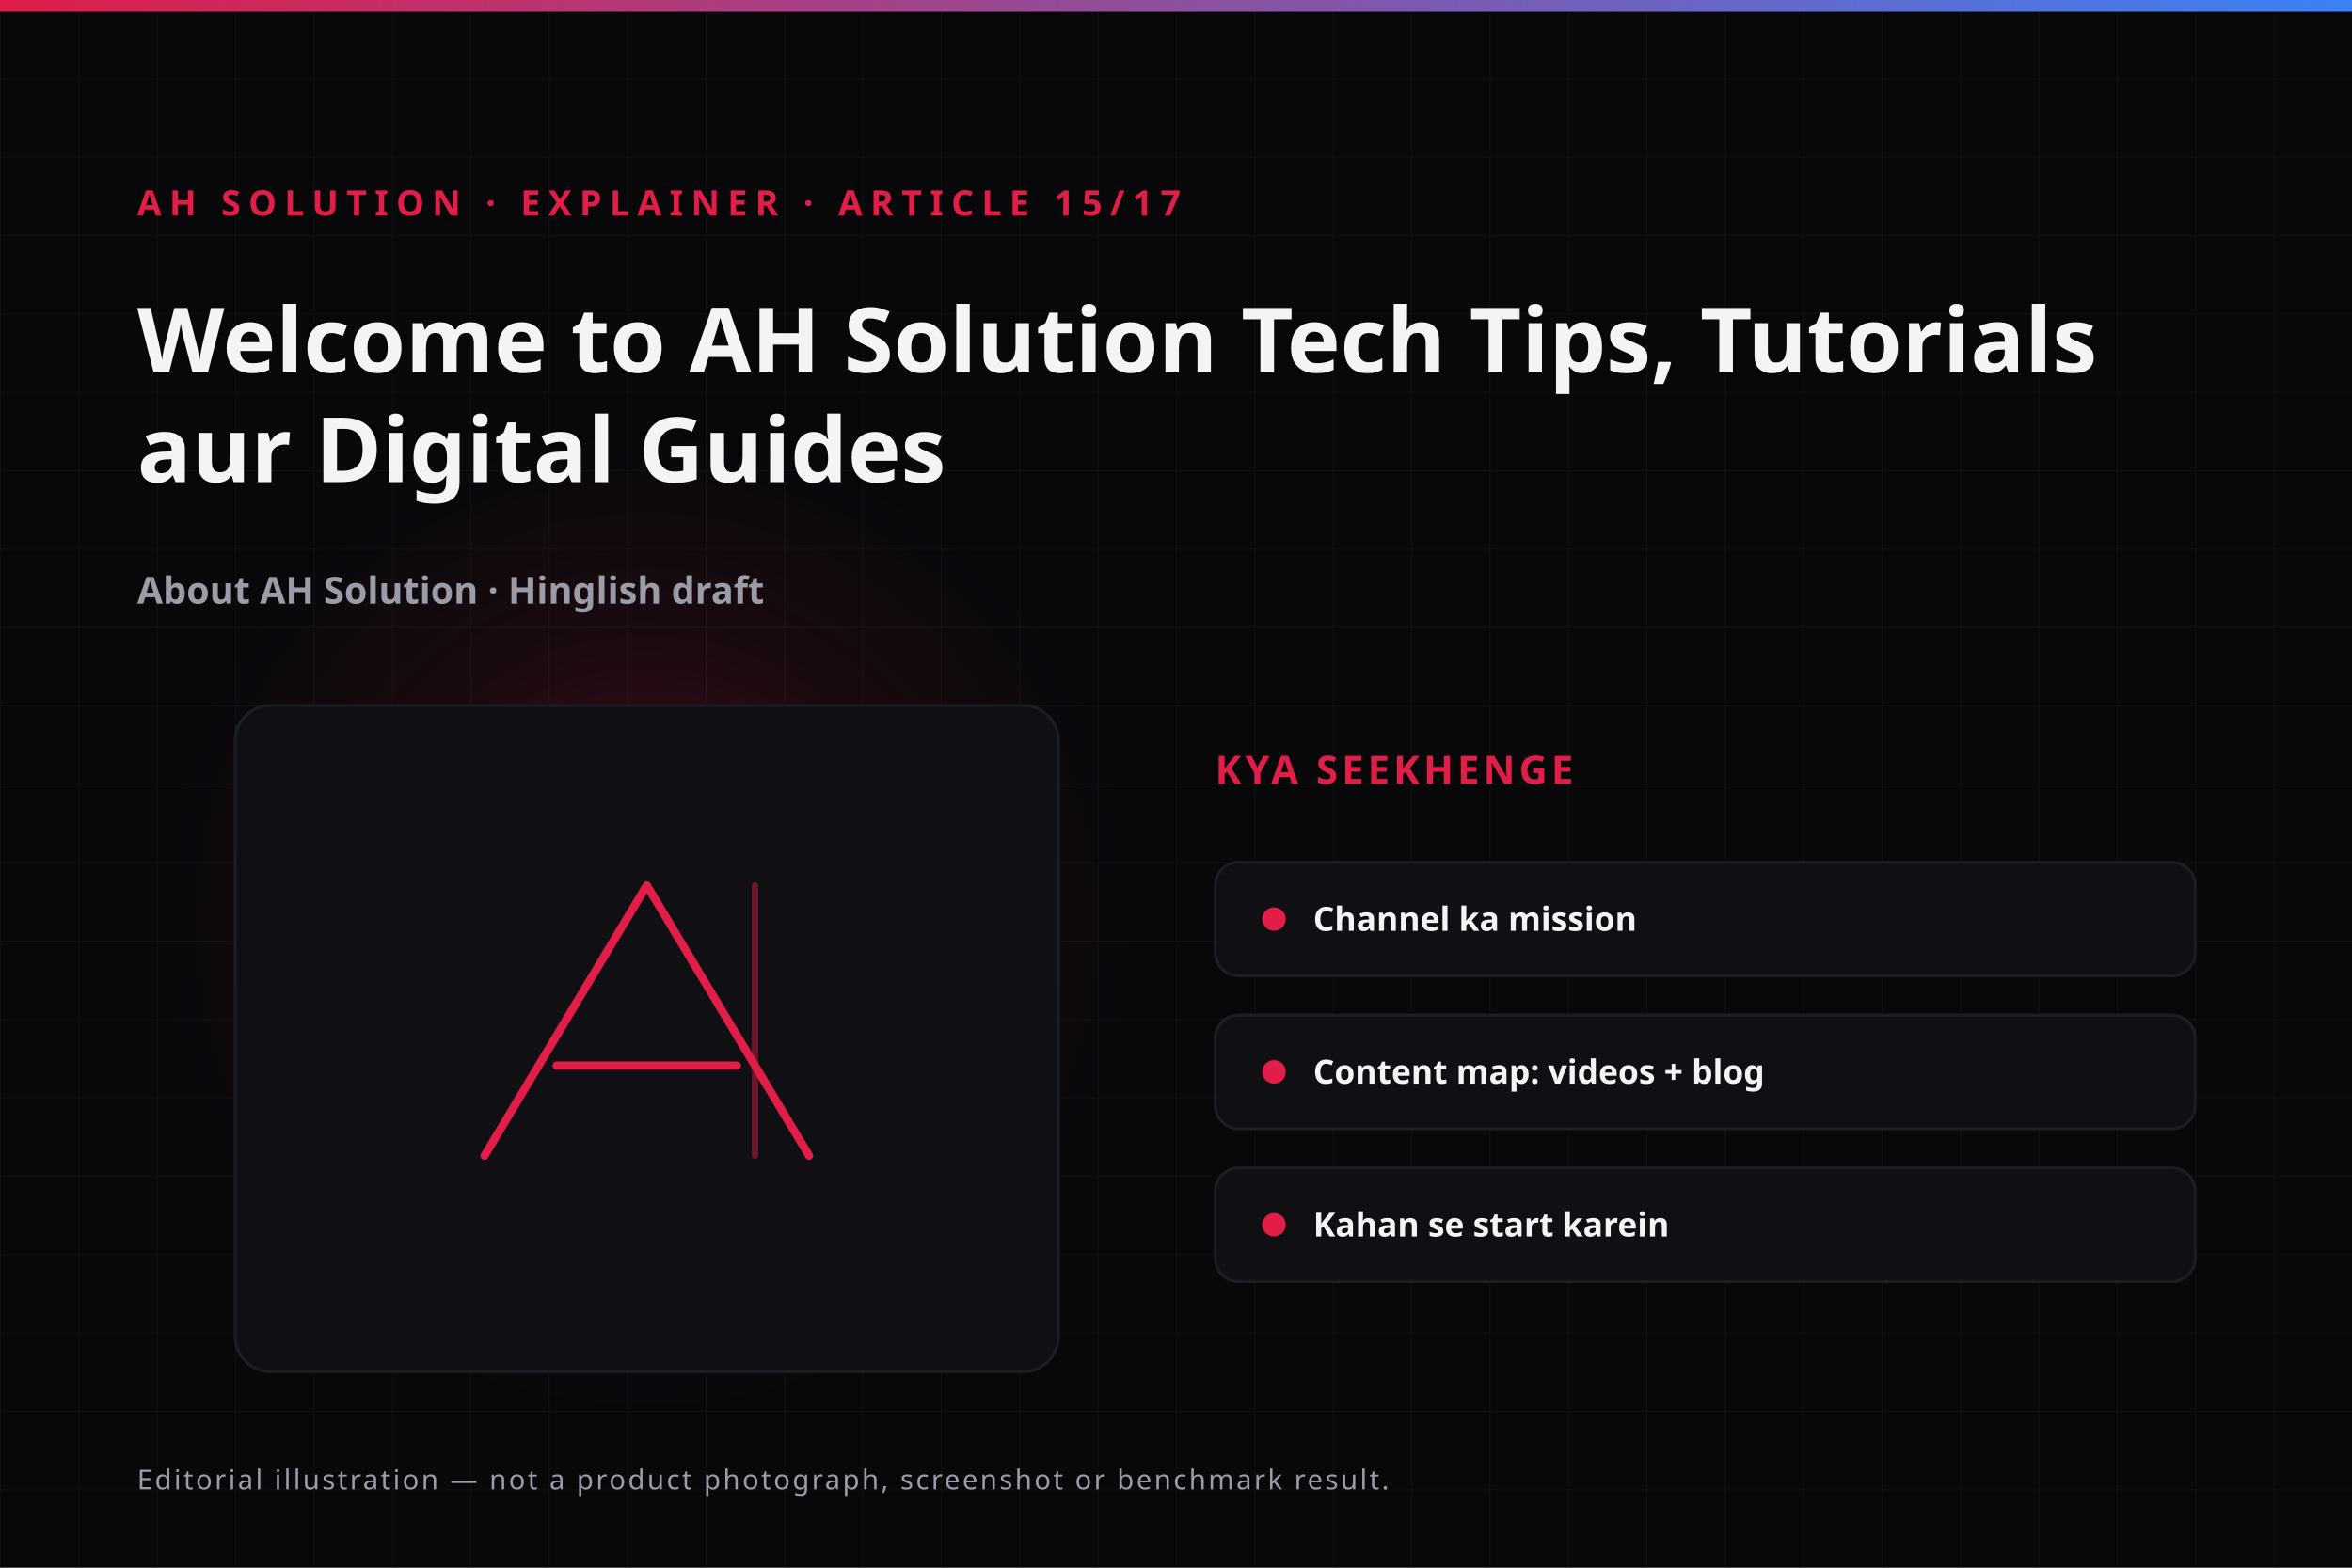
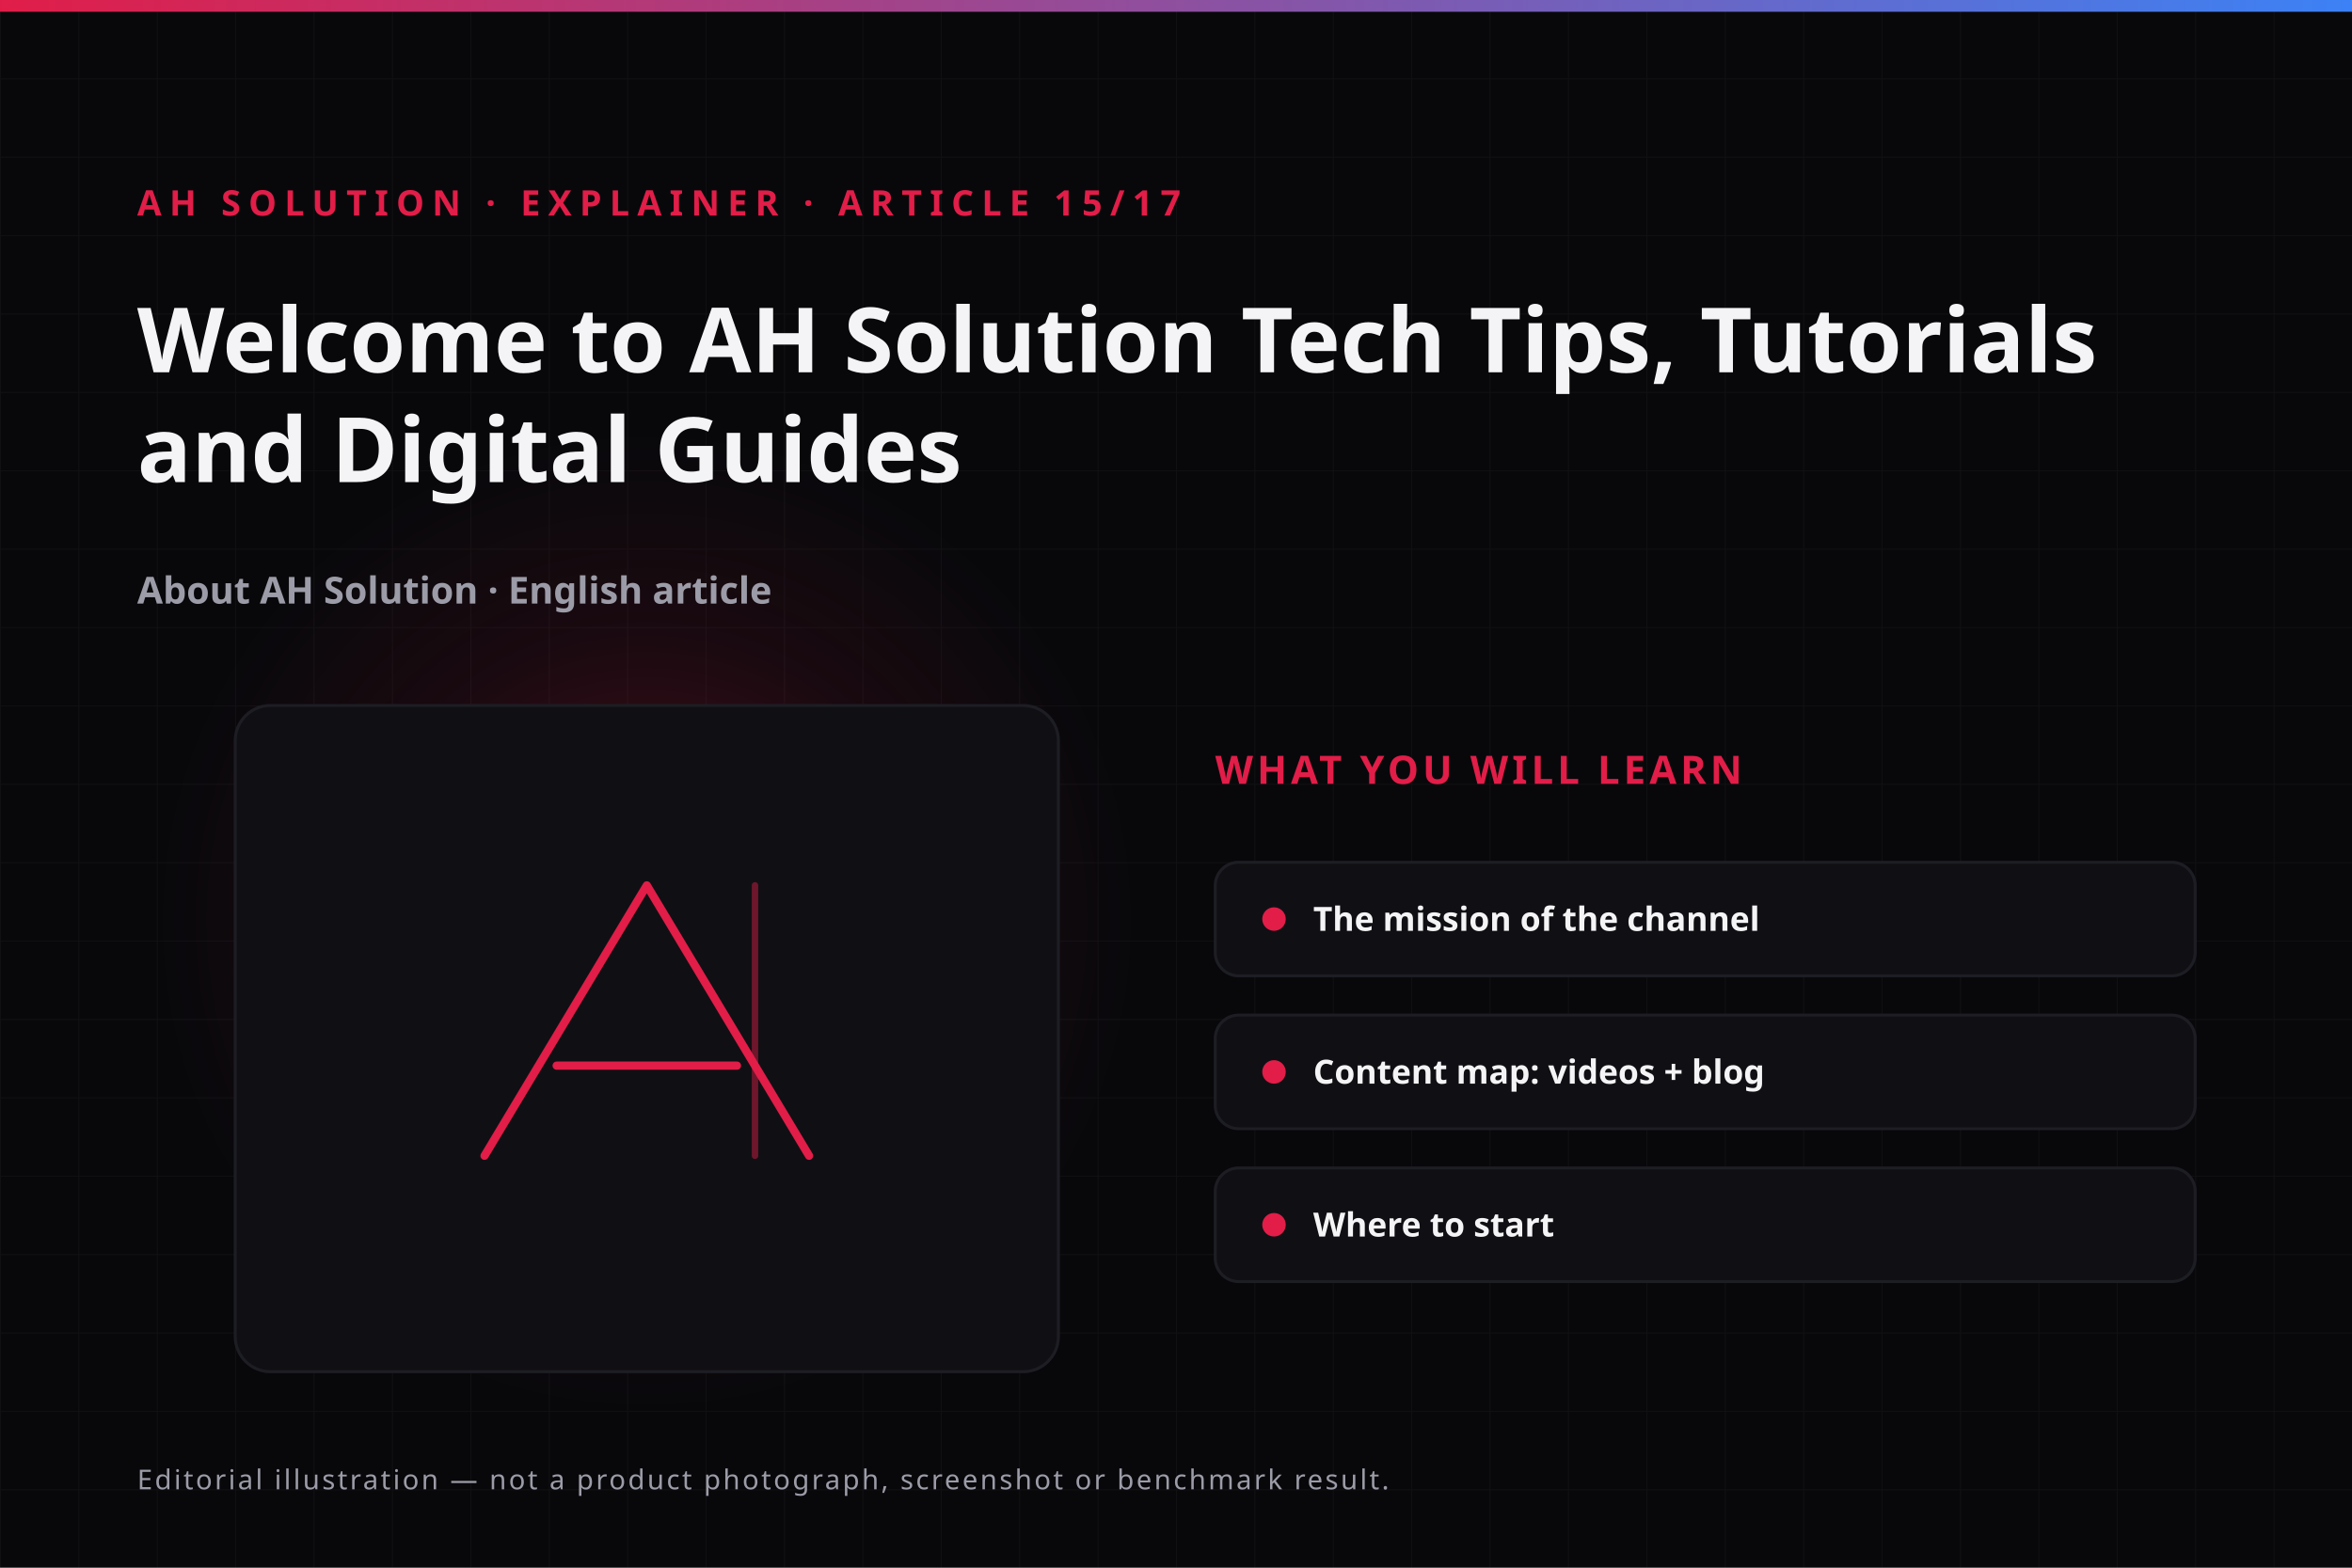
- <svg xmlns="http://www.w3.org/2000/svg" width="1200" height="800" viewBox="0 0 1200 800" role="img" aria-label="AH Solution explainer visual — Welcome to AH Solution: Tech Tips, Tutorials aur Digital Guides">
+ <svg xmlns="http://www.w3.org/2000/svg" width="1200" height="800" viewBox="0 0 1200 800" role="img" aria-label="AH Solution explainer visual — Welcome to AH Solution: Tech Tips, Tutorials and Digital Guides">
  <defs>
    <radialGradient id="glow" cx="50%" cy="50%" r="50%">
      <stop offset="0%" stop-color="#E11D48" stop-opacity="0.32" />
      <stop offset="60%" stop-color="#E11D48" stop-opacity="0.08" />
      <stop offset="100%" stop-color="#E11D48" stop-opacity="0" />
    </radialGradient>
    <linearGradient id="bar" x1="0" y1="0" x2="1" y2="0">
      <stop offset="0%" stop-color="#E11D48" />
      <stop offset="100%" stop-color="#3B82F6" />
    </linearGradient>
    <pattern id="grid" width="40" height="40" patternUnits="userSpaceOnUse">
      <path d="M40 0H0V40" fill="none" stroke="#FFFFFF" stroke-opacity="0.035" stroke-width="1" />
    </pattern>
  </defs>
  <rect width="1200" height="800" fill="#08080B" />
  <rect width="1200" height="800" fill="url(#grid)" />
  <circle cx="330" cy="470" r="250" fill="url(#glow)" />
  <rect x="0" y="0" width="1200" height="6" fill="url(#bar)" />
  <text x="70" y="110" font-family="Manrope, 'Segoe UI', system-ui, sans-serif" font-size="18" font-weight="700" letter-spacing="4" fill="#E11D48">AH SOLUTION · EXPLAINER · ARTICLE 15/17</text>
  <text x="70" y="190" font-family="Manrope, 'Segoe UI', system-ui, sans-serif" font-size="46" font-weight="800" fill="#F4F4F6">Welcome to AH Solution Tech Tips, Tutorials</text>
-   <text x="70" y="246" font-family="Manrope, 'Segoe UI', system-ui, sans-serif" font-size="46" font-weight="800" fill="#F4F4F6">aur Digital Guides</text>
-   <text x="70" y="308" font-family="Manrope, 'Segoe UI', system-ui, sans-serif" font-size="19" font-weight="600" fill="#9C9CA8">About AH Solution · Hinglish draft</text>
+   <text x="70" y="246" font-family="Manrope, 'Segoe UI', system-ui, sans-serif" font-size="46" font-weight="800" fill="#F4F4F6">and Digital Guides</text>
+   <text x="70" y="308" font-family="Manrope, 'Segoe UI', system-ui, sans-serif" font-size="19" font-weight="600" fill="#9C9CA8">About AH Solution · English article</text>
  <rect x="120" y="360" width="420" height="340" rx="18" fill="#101014" stroke="#1D1D24" stroke-width="1.5" />
  <path d="M247.2 589.8 L330 451.8 L412.8 589.8" fill="none" stroke="#E11D48" stroke-width="4.182" stroke-linecap="round" stroke-linejoin="round" />
  <path d="M284 543.8 h92" fill="none" stroke="#E11D48" stroke-width="4.182" stroke-linecap="round" stroke-linejoin="round" />
  <path d="M385.2 451.8 v138" fill="none" stroke="#E11D48" stroke-opacity="0.45" stroke-width="3.286" stroke-linecap="round" />
-   <text x="620" y="400" font-family="Manrope, 'Segoe UI', system-ui, sans-serif" font-size="20" font-weight="700" letter-spacing="2" fill="#E11D48">KYA SEEKHENGE</text>
+   <text x="620" y="400" font-family="Manrope, 'Segoe UI', system-ui, sans-serif" font-size="20" font-weight="700" letter-spacing="2" fill="#E11D48">WHAT YOU WILL LEARN</text>
  <rect x="620" y="440" width="500" height="58" rx="12" fill="#101014" stroke="#1D1D24" stroke-width="1.5" />
  <circle cx="650" cy="469" r="6" fill="#E11D48" />
-   <text x="670" y="475" font-family="Manrope, 'Segoe UI', system-ui, sans-serif" font-size="17" font-weight="600" fill="#F4F4F6">Channel ka mission</text>
+   <text x="670" y="475" font-family="Manrope, 'Segoe UI', system-ui, sans-serif" font-size="17" font-weight="600" fill="#F4F4F6">The mission of the channel</text>
  <rect x="620" y="518" width="500" height="58" rx="12" fill="#101014" stroke="#1D1D24" stroke-width="1.5" />
  <circle cx="650" cy="547" r="6" fill="#E11D48" />
  <text x="670" y="553" font-family="Manrope, 'Segoe UI', system-ui, sans-serif" font-size="17" font-weight="600" fill="#F4F4F6">Content map: videos + blog</text>
  <rect x="620" y="596" width="500" height="58" rx="12" fill="#101014" stroke="#1D1D24" stroke-width="1.5" />
  <circle cx="650" cy="625" r="6" fill="#E11D48" />
-   <text x="670" y="631" font-family="Manrope, 'Segoe UI', system-ui, sans-serif" font-size="17" font-weight="600" fill="#F4F4F6">Kahan se start karein</text>
+   <text x="670" y="631" font-family="Manrope, 'Segoe UI', system-ui, sans-serif" font-size="17" font-weight="600" fill="#F4F4F6">Where to start</text>
  <text x="70" y="760" font-family="Manrope, 'Segoe UI', system-ui, sans-serif" font-size="14" font-weight="500" letter-spacing="1.2" fill="#9C9CA8">Editorial illustration — not a product photograph, screenshot or benchmark result.</text>
</svg>
